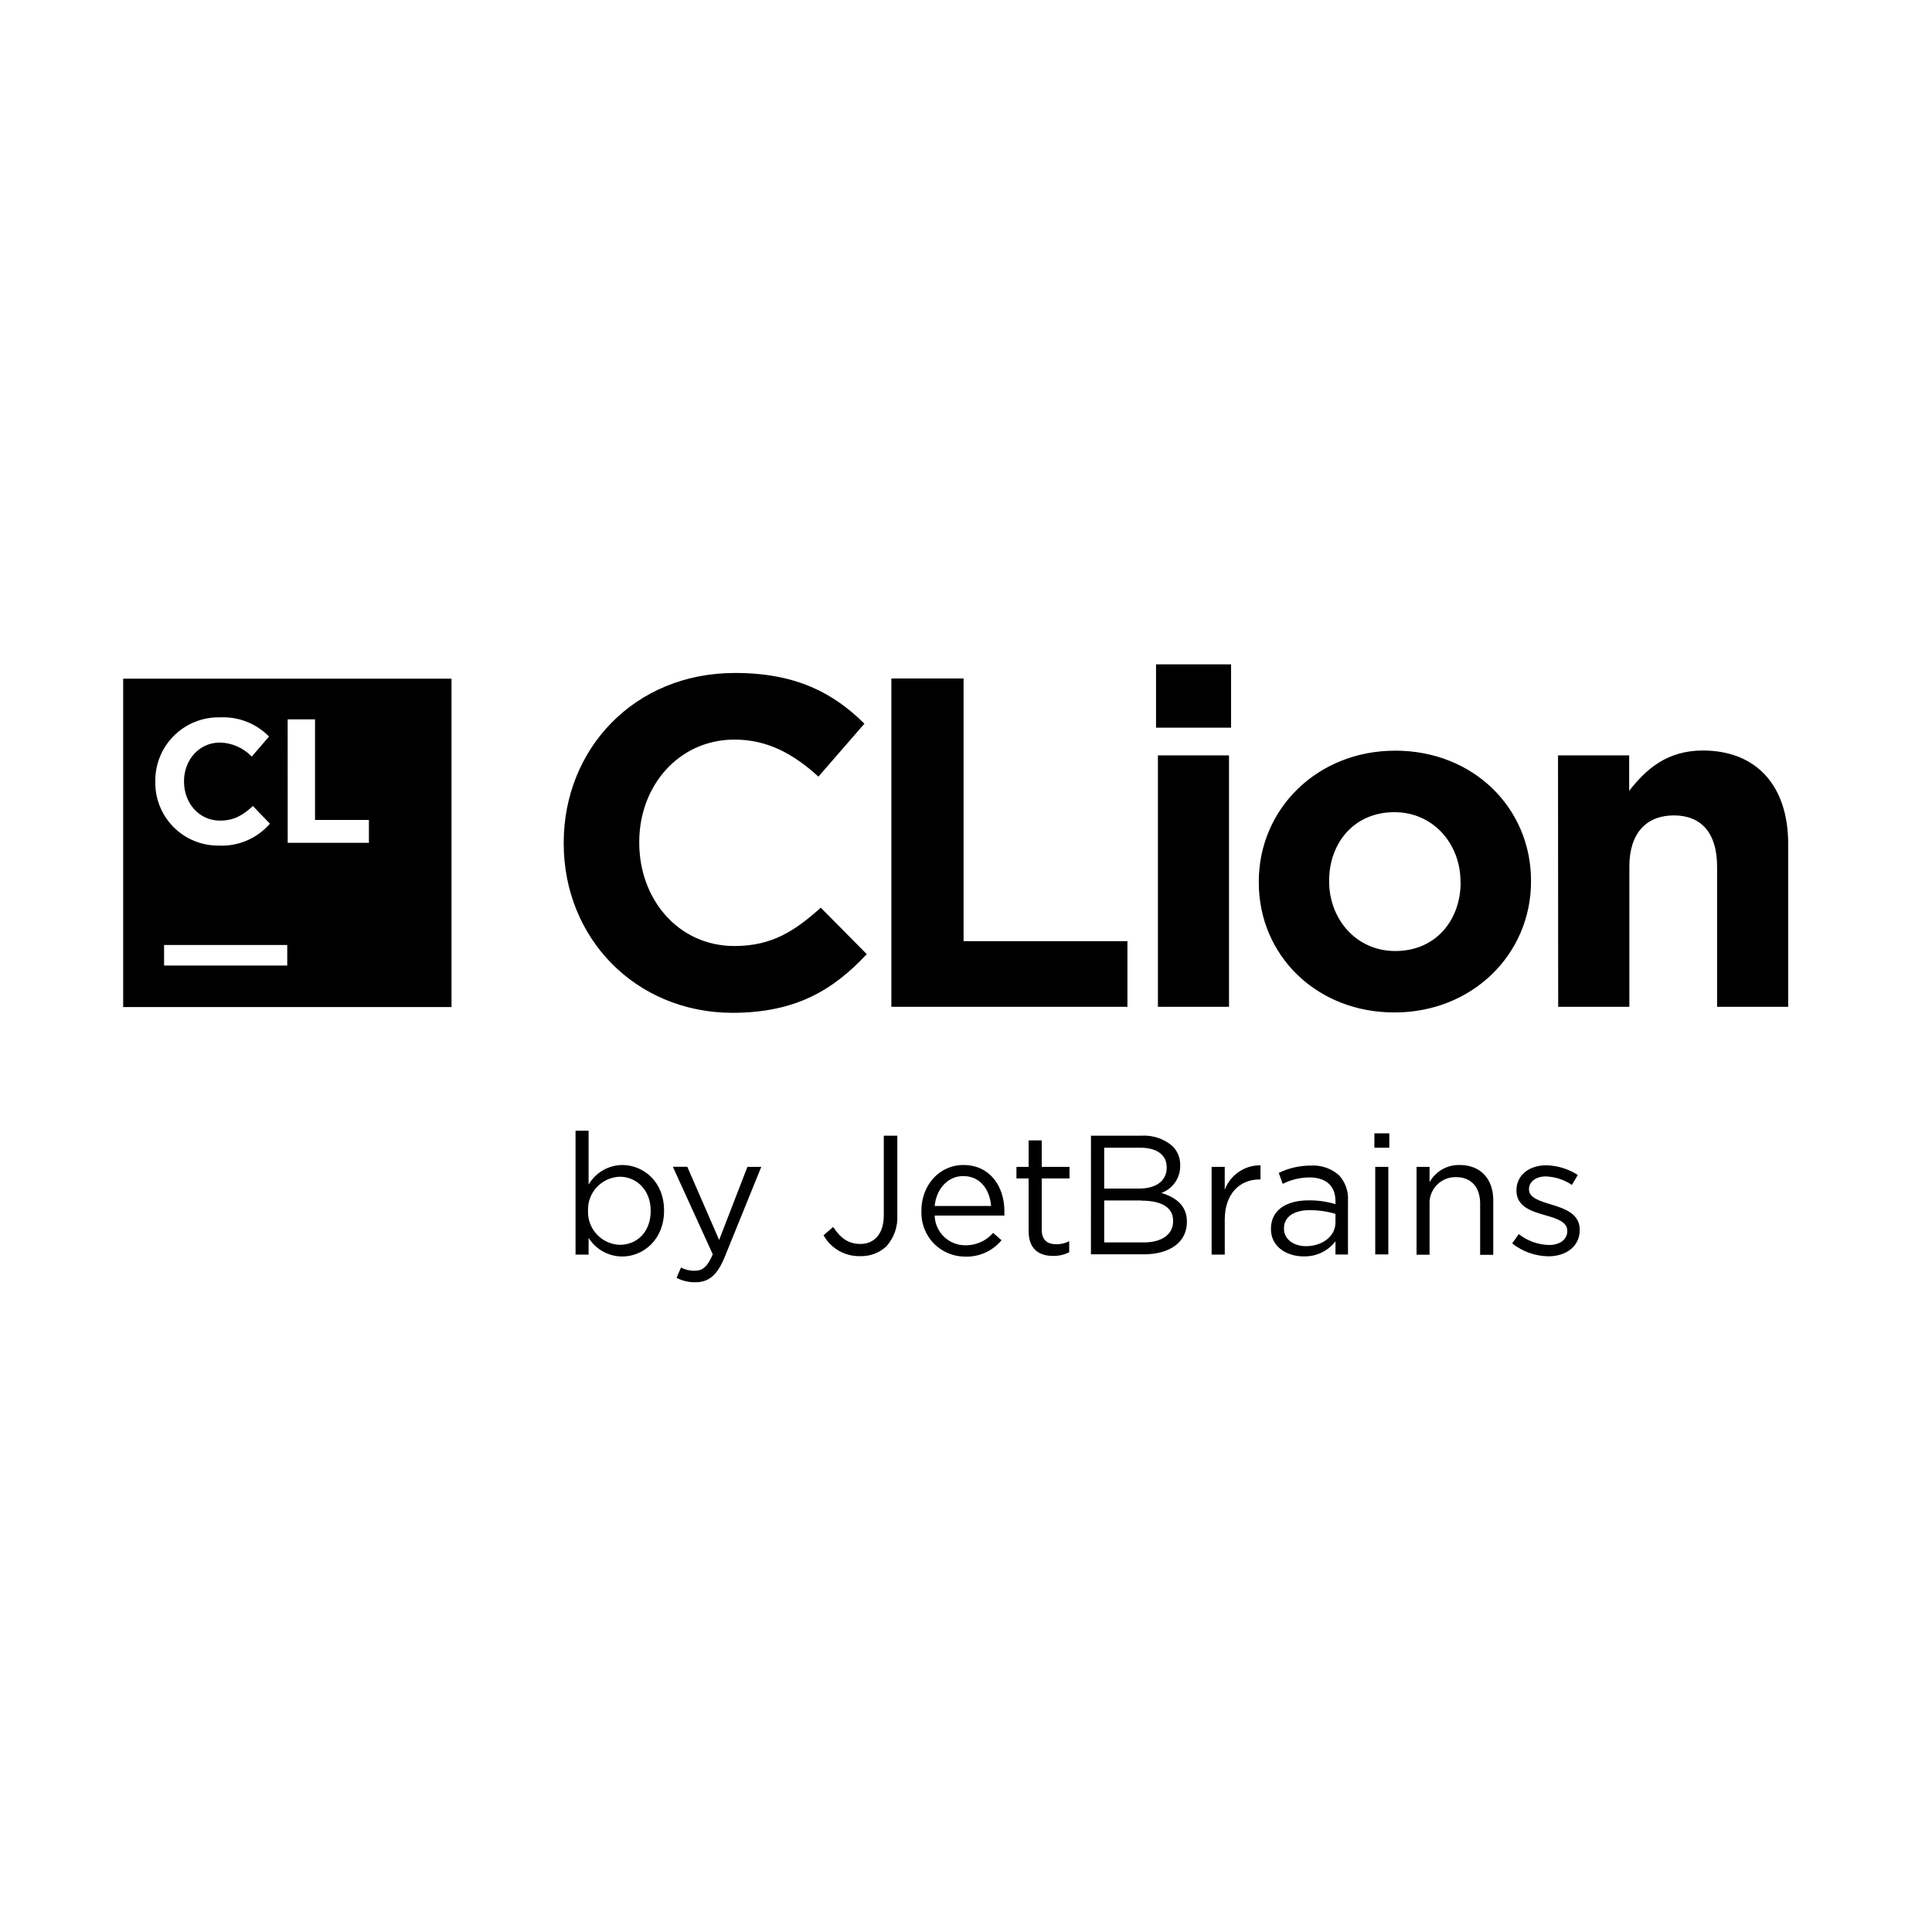
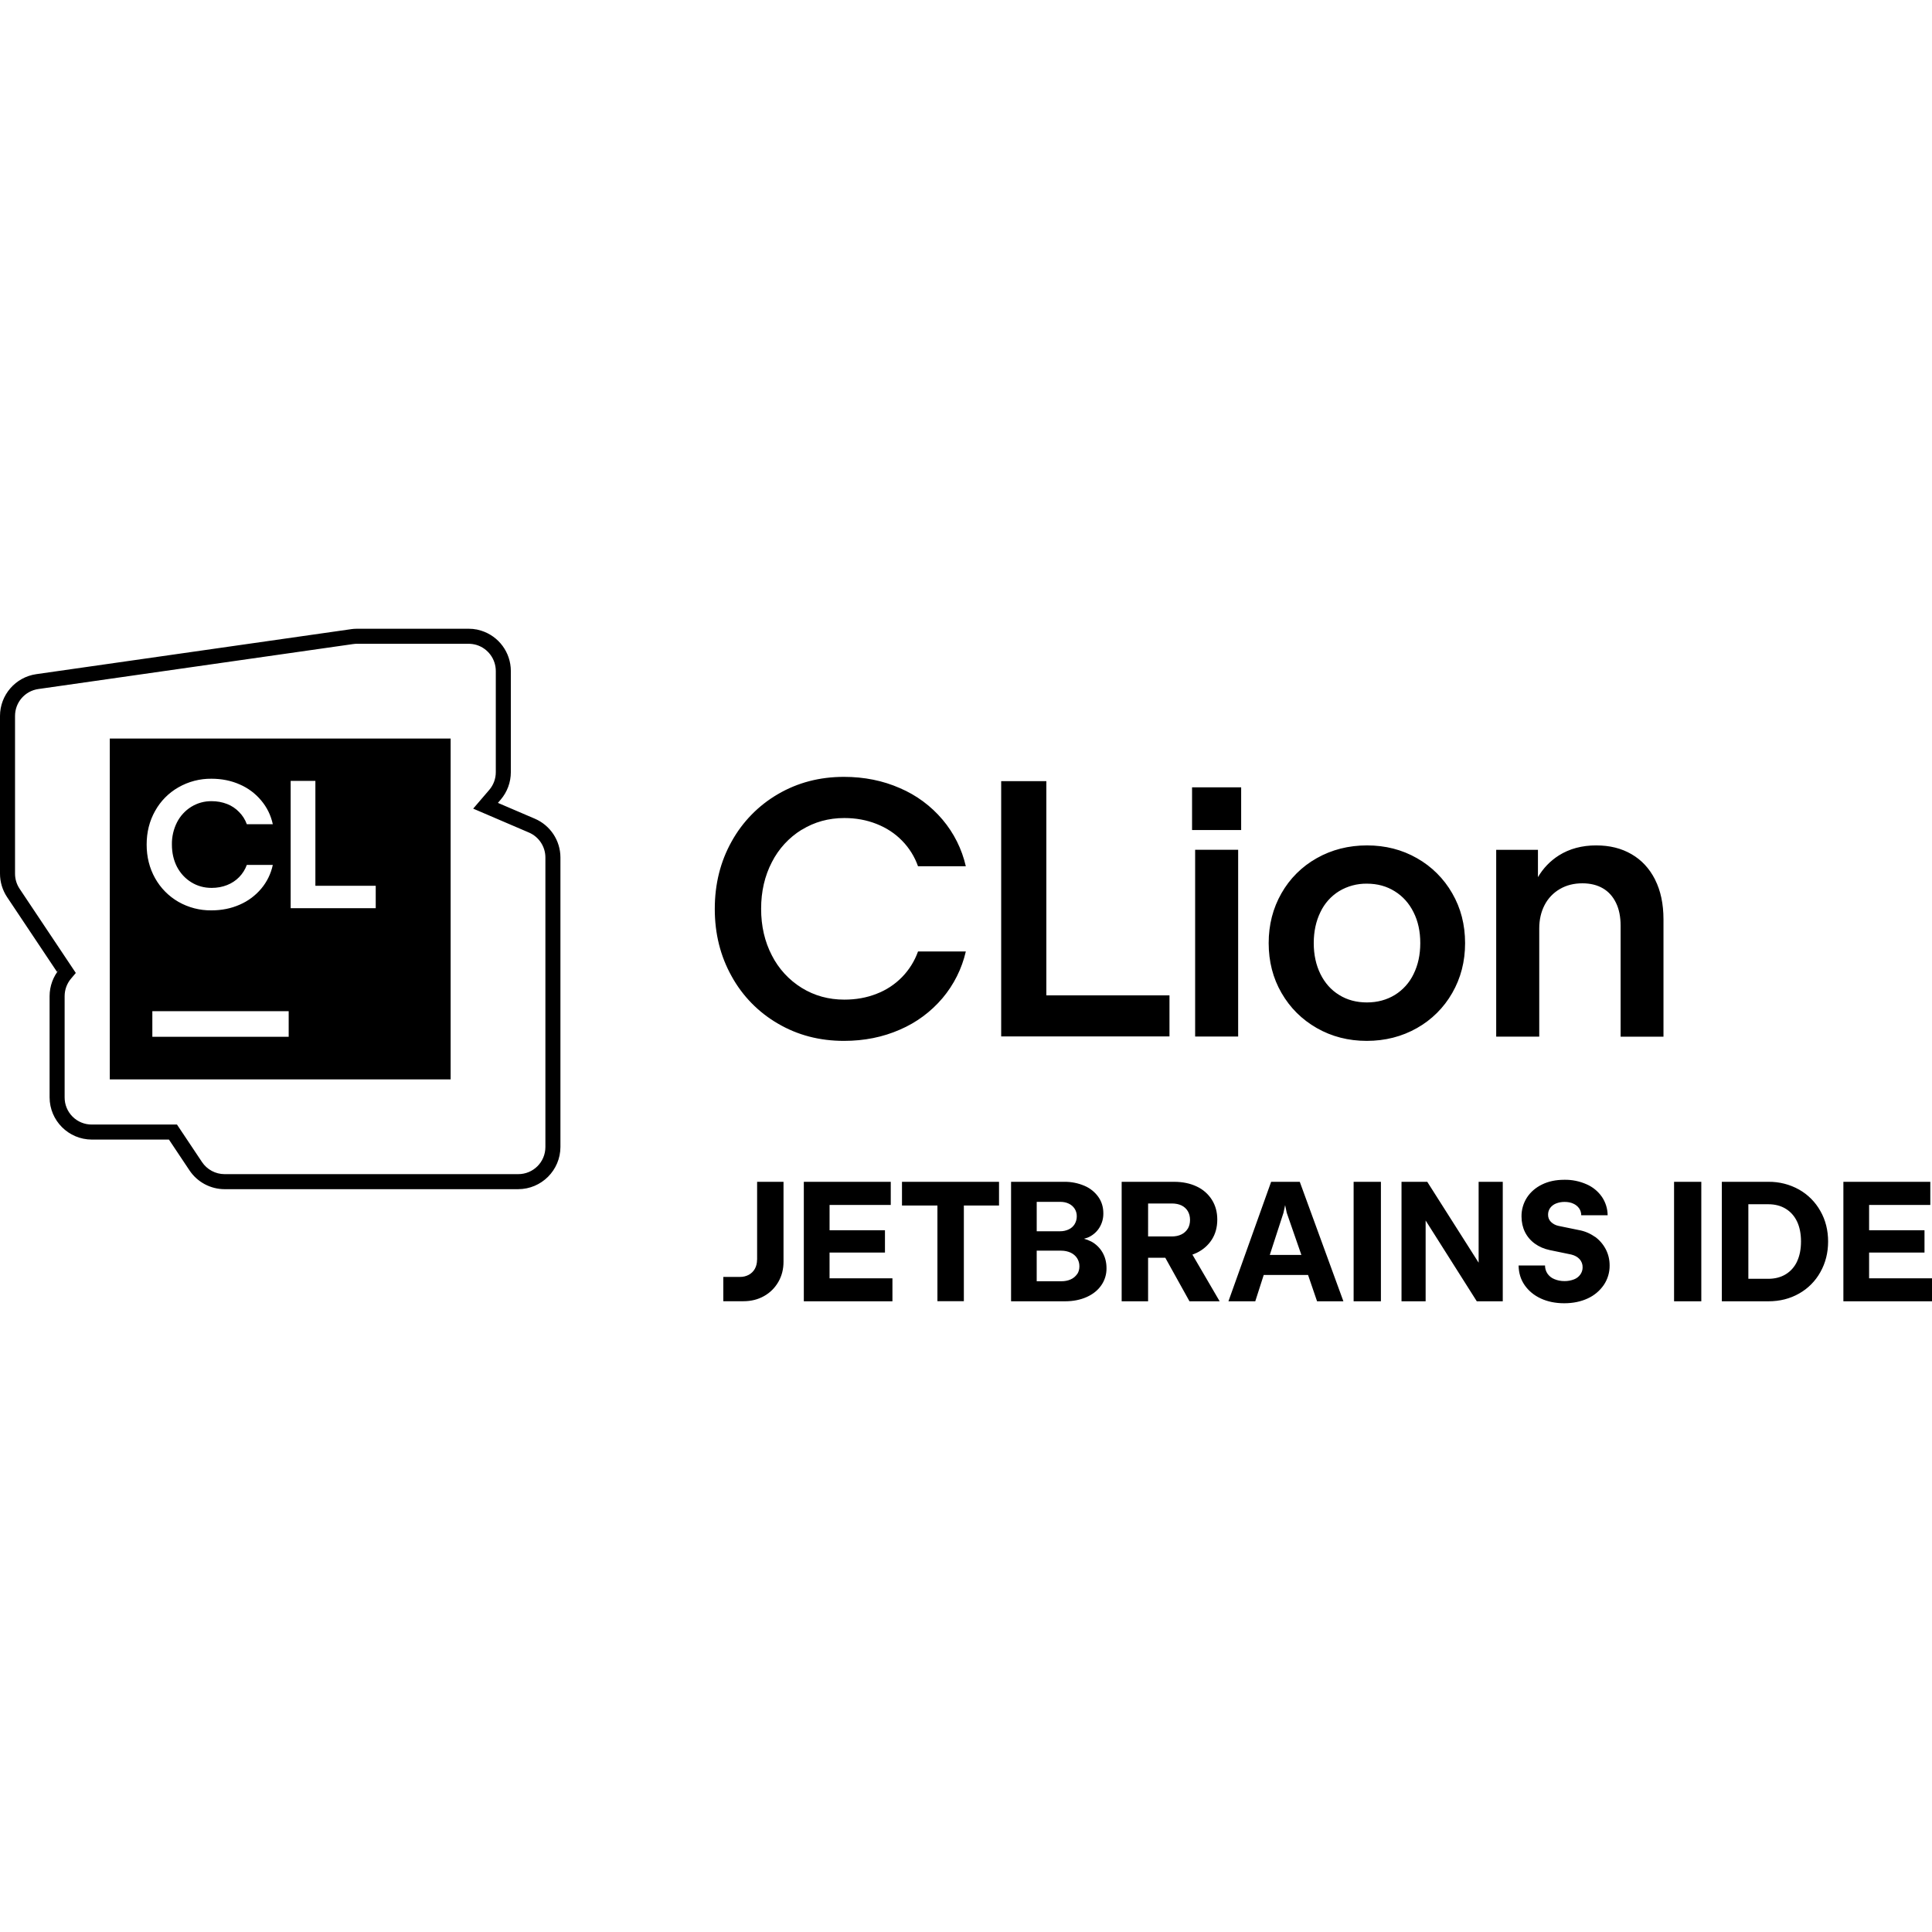
<svg xmlns="http://www.w3.org/2000/svg" viewBox="0 0 128 128">
-   <path d="M76.59 44.016v4.195h4.972v-4.195zm-27.899.57c-6.683 0-11.343 5.055-11.343 11.242v.059c0 6.25 4.738 11.19 11.156 11.215 4.207 0 6.683-1.497 8.922-3.887l-3.047-3.078c-1.727 1.544-3.234 2.539-5.719 2.539-3.73 0-6.308-3.106-6.308-6.84v-.059c0-3.734 2.64-6.777 6.308-6.777 2.176 0 3.887.93 5.563 2.453l3.047-3.508c-2.02-1.993-4.473-3.36-8.579-3.36zm10.364.363v21.754h15.64v-4.348H63.84V44.95h-4.785zm-50.895.016v21.754h21.754V44.965zm6.422 2.562a4.25 4.25 0 0 1 3.242 1.27l-1.144 1.328a3.04 3.04 0 0 0-2.102-.93c-1.39 0-2.387 1.153-2.387 2.563v.023c0 1.41.977 2.586 2.387 2.586.938 0 1.516-.363 2.176-.965l1.129 1.168a4.21 4.21 0 0 1-3.38 1.453 4.16 4.16 0 0 1-4.214-4.218v-.024a4.187 4.187 0 0 1 4.293-4.254m4.477.133h1.812v6.664h3.57v1.516h-5.38zm93.757 2.063c-2.39 0-3.794 1.273-4.879 2.675v-2.351h-4.714l.011 16.656h4.715V57.41c0-2.234 1.15-3.387 2.95-3.387 1.804 0 2.863 1.153 2.863 3.387v9.293h4.71V55.91c0-3.824-2.077-6.187-5.656-6.187m-20.375.011c-5.19 0-9.043 3.883-9.043 8.672v.059c0 4.808 3.8 8.613 8.989 8.613s9.047-3.887 9.047-8.672v-.062c0-4.785-3.797-8.61-8.993-8.61m-15.726.313v16.656h4.71V50.047zm15.668 3.762c2.61 0 4.379 2.14 4.379 4.597v.059h.008c0 2.46-1.614 4.543-4.329 4.543-2.609 0-4.382-2.145-4.382-4.602v-.062c0-2.457 1.618-4.535 4.324-4.535m-81.512 8.8h8.16v1.36h-8.16zm27.26 12.305v8.207h.865v-1.11a2.63 2.63 0 0 0 2.229 1.235c1.402 0 2.771-1.125 2.771-3.027v-.02c0-1.925-1.381-3.015-2.771-3.015a2.62 2.62 0 0 0-2.229 1.296v-3.566zm52.926.172v.953h.988v-.953zm-32.504.156v5.281c0 1.246-.65 1.891-1.54 1.891-.832 0-1.329-.398-1.814-1.125l-.635.55h-.002a2.7 2.7 0 0 0 2.434 1.384 2.43 2.43 0 0 0 1.729-.649 2.85 2.85 0 0 0 .724-2.07v-5.262zm13.726 0-.002 7.86h3.5c1.72 0 2.858-.797 2.858-2.145v-.023c0-1.082-.76-1.618-1.69-1.899a1.89 1.89 0 0 0 1.246-1.816v-.024a1.74 1.74 0 0 0-.502-1.257 2.88 2.88 0 0 0-2.06-.696zm-4.13.313v1.754h-.807v.765h.806v3.508h.002c0 1.18.705 1.637 1.64 1.625a2.2 2.2 0 0 0 1.048-.246v-.727a1.8 1.8 0 0 1-.846.2c-.586 0-.974-.258-.974-.965v-3.395h1.84v-.765h-1.84v-1.754zm5.007.484h2.397c1.125 0 1.742.508 1.742 1.281l.004.024c0 .922-.748 1.402-1.815 1.402h-2.328V76.04zm-9.324 1.145c-1.609 0-2.787 1.351-2.787 3.023v.027a2.92 2.92 0 0 0 .81 2.137 2.9 2.9 0 0 0 2.112.883 2.99 2.99 0 0 0 2.388-1.086l-.556-.484a2.4 2.4 0 0 1-1.828.82 2.025 2.025 0 0 1-2.047-1.969h4.62a3 3 0 0 0 0-.281c0-1.695-.993-3.07-2.712-3.07m32.871 0a2.21 2.21 0 0 0-1.99 1.14V77.31h-.863v5.82h.863V79.8a1.7 1.7 0 0 1 .475-1.285 1.71 1.71 0 0 1 1.269-.528c1.023 0 1.606.668 1.606 1.758v3.39h.869v-3.624c0-1.383-.823-2.328-2.229-2.328zm5.742.02c-1.148 0-1.978.663-1.978 1.663v.012c0 1.067 1.01 1.379 1.92 1.637.766.214 1.45.441 1.45 1.023v.027c0 .56-.503.918-1.202.918a3.37 3.37 0 0 1-2.014-.722l-.435.617a3.96 3.96 0 0 0 2.406.855c1.156 0 2.068-.652 2.068-1.738v-.023c0-1.047-.967-1.394-1.865-1.664-.77-.235-1.496-.45-1.496-1v-.024c0-.48.436-.844 1.123-.844a3.3 3.3 0 0 1 1.72.563l.39-.66a4 4 0 0 0-2.087-.64m-18.933.003a2.46 2.46 0 0 0-1.44.434c-.426.288-.75.702-.93 1.187v-1.52h-.869v5.813h.87V80.81c0-1.758 1.028-2.668 2.298-2.668h.07v-.934zm3.32.016a4.84 4.84 0 0 0-2.111.484l.26.727a4 4 0 0 1 1.761-.426c1.094 0 1.737.535 1.737 1.586v.183a6 6 0 0 0-1.791-.25c-1.472 0-2.485.653-2.485 1.88v.027c0 1.194 1.09 1.812 2.168 1.804a2.56 2.56 0 0 0 2.108-1v.875h.828v-3.55a2.28 2.28 0 0 0-.594-1.7 2.57 2.57 0 0 0-1.881-.64m-42.254.078 2.645 5.8c-.348.82-.676 1.09-1.196 1.09a1.85 1.85 0 0 1-.91-.214l-.293.683a2.6 2.6 0 0 0 1.239.293c.874 0 1.437-.438 1.937-1.64l2.436-6.004h-.918l-1.873 4.84-2.11-4.848zm46.535.008v5.8h.866v-5.8zm-27.3.609c1.156 0 1.761.918 1.851 1.98h-3.74c.113-1.14.878-1.98 1.889-1.98m-22.75.043c1.101 0 2.046.875 2.046 2.246v.027c0 1.403-.92 2.239-2.047 2.239a2.18 2.18 0 0 1-2.105-2.254v-.02a2.175 2.175 0 0 1 2.105-2.238zm32.093 1.574h2.487v.012c1.375 0 2.089.496 2.078 1.336v.027c0 .875-.747 1.403-1.934 1.403h-2.63v-2.778zm13.615.64a6 6 0 0 1 1.708.247v.562c0 .926-.868 1.576-1.958 1.579-.774 0-1.455-.434-1.455-1.157v-.027c0-.731.615-1.203 1.705-1.203z" />
+   <path d="M23.655 41.656a3 3 0 0 0-.395.027v.002l-20.858 2.98A2.8 2.8 0 0 0 0 47.434v10.449c0 .553.164 1.093.47 1.553l3.308 4.955.179-.21a2.8 2.8 0 0 0-.671 1.817v6.706A2.804 2.804 0 0 0 6.083 75.5h5.11l1.361 2.04a2.8 2.8 0 0 0 2.327 1.246h19.451a2.805 2.805 0 0 0 2.798-2.798V56.811a2.8 2.8 0 0 0-1.696-2.57l-2.446-1.048.183-.213a2.8 2.8 0 0 0 .673-1.822v-6.705a2.8 2.8 0 0 0-1.967-2.671 3 3 0 0 0-.264-.07h-.004l-.047-.01h-.016a3 3 0 0 0-.214-.033 3 3 0 0 0-.286-.013zm0 .996h7.391a1.9 1.9 0 0 1 .536.08 1.81 1.81 0 0 1 1.266 1.721v6.704a1.8 1.8 0 0 1-.432 1.174l-1.066 1.243 3.69 1.582a1.8 1.8 0 0 1 1.094 1.655v19.177c0 1.001-.8 1.802-1.802 1.802H14.881a1.8 1.8 0 0 1-1.498-.802l-1.658-2.484H6.083a1.79 1.79 0 0 1-1.801-1.8v-6.706c0-.43.152-.845.432-1.171l.002-.002.307-.364-3.724-5.578a1.8 1.8 0 0 1-.303-1V47.434c0-.9.655-1.657 1.546-1.784l20.859-2.98v.001q.129-.019.254-.02zM7.274 48.93v22.582h22.582V48.93Zm48.64 2.539q-2.413 0-4.37 1.142a8.24 8.24 0 0 0-3.071 3.138c-.746 1.332-1.117 2.824-1.117 4.467q-.001 2.466 1.117 4.465a8.16 8.16 0 0 0 3.072 3.138q1.947 1.142 4.37 1.142 2.014 0 3.708-.745a7.66 7.66 0 0 0 2.823-2.09 7.35 7.35 0 0 0 1.542-3.087h-3.167a4.7 4.7 0 0 1-1.056 1.693 4.7 4.7 0 0 1-1.695 1.112c-.66.26-1.364.384-2.132.384q-1.56 0-2.823-.779a5.4 5.4 0 0 1-1.977-2.151q-.712-1.37-.712-3.088t.712-3.09a5.4 5.4 0 0 1 1.977-2.15v.007c.84-.52 1.784-.78 2.823-.78.768 0 1.471.129 2.132.389.66.26 1.22.627 1.695 1.112a4.6 4.6 0 0 1 1.056 1.695h3.167a7.3 7.3 0 0 0-1.542-3.09 7.6 7.6 0 0 0-2.823-2.087q-1.694-.746-3.709-.747m-41.905.124q1.024 0 1.878.38a3.8 3.8 0 0 1 1.422 1.066q.572.681.765 1.566h-1.722a2.2 2.2 0 0 0-.506-.802 2.2 2.2 0 0 0-.802-.537 2.8 2.8 0 0 0-1.023-.186 2.5 2.5 0 0 0-1.35.373 2.6 2.6 0 0 0-.946 1.031 3.14 3.14 0 0 0-.336 1.47q0 .818.336 1.474.344.65.946 1.023.602.374 1.35.374.554 0 1.023-.187a2.25 2.25 0 0 0 1.308-1.336h1.722a3.6 3.6 0 0 1-.765 1.572 3.85 3.85 0 0 1-1.422 1.06q-.854.38-1.878.38a4.3 4.3 0 0 1-2.192-.567 4.13 4.13 0 0 1-1.543-1.566q-.559-1-.558-2.228 0-1.229.558-2.222a4.07 4.07 0 0 1 1.543-1.566 4.3 4.3 0 0 1 2.192-.572m5.248.144h1.638v6.95h3.998v1.482h-5.636zm50.066.01v.006h.006zm0 .006h-2.992v16.914h11.15v-2.722h-8.158zm9.654.41v2.83h3.253v-2.83zm11.591 3.847c-1.214 0-2.331.281-3.33.846a6.13 6.13 0 0 0-2.339 2.327q-.847 1.482-.846 3.301c0 1.214.282 2.322.852 3.304.57.988 1.35 1.76 2.338 2.325.988.564 2.094.848 3.308.848s2.331-.284 3.325-.848a6.17 6.17 0 0 0 2.338-2.325q.853-1.483.852-3.304c0-1.213-.282-2.319-.852-3.301a6.2 6.2 0 0 0-2.338-2.327c-.988-.565-2.094-.846-3.308-.846m15.193 0q-1.425-.002-2.484.665a4.2 4.2 0 0 0-1.384 1.44v-1.812h-2.766V68.68h2.852v-7.165c0-.582.117-1.096.354-1.553a2.6 2.6 0 0 1 1.012-1.062q.65-.38 1.496-.378.788.001 1.356.333c.378.22.664.543.867.961q.306.626.306 1.524v7.344h2.84v-7.778q-.002-1.527-.554-2.621l-.006-.018q-.56-1.099-1.558-1.675-1.001-.583-2.331-.581zm-26.58.288v12.375h2.85V56.298Zm11.381 2.247q1.036 0 1.84.502.806.5 1.248 1.389.449.889.447 2.048c0 .774-.148 1.447-.441 2.045a3.3 3.3 0 0 1-1.247 1.39c-.537.327-1.158.495-1.847.495-.688 0-1.31-.163-1.84-.496-.536-.327-.948-.796-1.241-1.389q-.441-.895-.442-2.045c0-.767.148-1.456.442-2.054a3.27 3.27 0 0 1 1.24-1.39 3.47 3.47 0 0 1 1.841-.495m-80.469 8.45h9.033v1.694h-9.033zm93.545 11.169c-.553 0-1.04.1-1.468.309-.43.209-.762.497-1.004.864a2.27 2.27 0 0 0-.362 1.26q.002.568.231 1.033c.153.305.374.564.656.767q.423.305.982.424l1.423.294q.348.084.552.303a.78.78 0 0 1 .204.55.8.8 0 0 1-.153.474.9.9 0 0 1-.417.32 1.7 1.7 0 0 1-.632.114c-.243 0-.47-.046-.667-.13a1 1 0 0 1-.457-.36.95.95 0 0 1-.164-.543h-1.75c.005.49.14.93.4 1.303s.616.672 1.068.881q.679.316 1.553.317c.581 0 1.106-.108 1.564-.322a2.6 2.6 0 0 0 1.06-.892 2.26 2.26 0 0 0 .385-1.287q.001-.585-.26-1.084a2.4 2.4 0 0 0-.722-.83v.01a2.6 2.6 0 0 0-1.062-.445l-1.343-.276a1 1 0 0 1-.504-.267.65.65 0 0 1-.187-.472.76.76 0 0 1 .137-.448.9.9 0 0 1 .383-.294 1.5 1.5 0 0 1 .572-.107c.214 0 .412.034.576.113a.93.93 0 0 1 .389.312.8.8 0 0 1 .14.457h1.75a2.2 2.2 0 0 0-.382-1.22 2.4 2.4 0 0 0-1.012-.829 3.5 3.5 0 0 0-1.479-.3zm-53.477.134v5.167h-.005q.001.33-.142.592a1 1 0 0 1-.401.4 1.2 1.2 0 0 1-.592.142h-1.1v1.61h1.338c.502 0 .959-.113 1.36-.34q.6-.336.947-.937.346-.599.344-1.342v-5.292zm3.094 0v7.916h5.871V84.69H54.96v-1.704h3.671v-1.48h-3.67V79.83h4.054v-1.531zm6.504 0v1.57h2.348v6.34h1.751v-6.34h2.33v-1.57zm7.227 0v7.916h3.584q.796-.002 1.424-.282.626-.28.971-.78a1.93 1.93 0 0 0 .344-1.134q0-.585-.272-1.051a1.9 1.9 0 0 0-.755-.722h-.006a2.3 2.3 0 0 0-.457-.175l.02-.006c.112-.032.23-.065.33-.118.288-.147.52-.362.683-.633a1.76 1.76 0 0 0 .247-.932c0-.4-.106-.761-.327-1.077a2.15 2.15 0 0 0-.92-.74 3.3 3.3 0 0 0-1.35-.266zm7.327 0v7.916h1.751V83.33h1.14l1.603 2.885h1.999L79 83.121c.09-.034.18-.068.259-.107h.006c.44-.21.778-.51 1.021-.887.243-.379.362-.825.362-1.327 0-.503-.119-.931-.356-1.31a2.36 2.36 0 0 0-1.004-.881q-.653-.312-1.508-.311zm9.903 0-2.829 7.916h1.778l.56-1.745h2.937l.597 1.745h1.745l-2.891-7.916zm5.465 0v7.916h1.808v-7.916zm3.173 0v7.916h1.598v-5.352l3.389 5.352h1.721v-7.916h-1.599v5.352h-.004l-3.399-5.352zm18.057 0v7.916h1.805v-7.916zm3.165 0v7.916h3.09c.75 0 1.423-.17 2.027-.513a3.66 3.66 0 0 0 1.41-1.419q.512-.907.514-2.025c0-.745-.17-1.429-.514-2.027a3.7 3.7 0 0 0-1.41-1.417 4.05 4.05 0 0 0-2.027-.515zm8.053 0v7.916H128V84.69h-4.167v-1.704h3.67v-1.48h-3.67V79.83h4.055v-1.531zm-53.444 1.327h1.552q.324 0 .57.118a.94.94 0 0 1 .39.335.9.9 0 0 1 .142.502 1 1 0 0 1-.142.525.9.9 0 0 1-.39.345 1.3 1.3 0 0 1-.57.124h-1.552zm7.38.109h1.573q.366 0 .638.128.273.135.419.38.146.243.148.581-.002.338-.148.582v-.006a1 1 0 0 1-.419.383q-.272.136-.638.136h-1.574zm39.768.05h1.31q.667-.002 1.157.294.492.297.757.846c.175.367.264.813.264 1.327s-.09.96-.264 1.327v.006c-.175.367-.43.648-.757.846q-.49.295-1.158.294h-1.309zm-30.69.057.106.507.971 2.794h-2.093l.908-2.794zM68.684 82.86h1.62c.232 0 .44.046.627.13.18.085.328.21.43.368a.98.98 0 0 1 .152.541c0 .203-.05.373-.152.525v-.011a1 1 0 0 1-.424.35c-.18.084-.395.124-.633.124h-1.62z" />
</svg>
